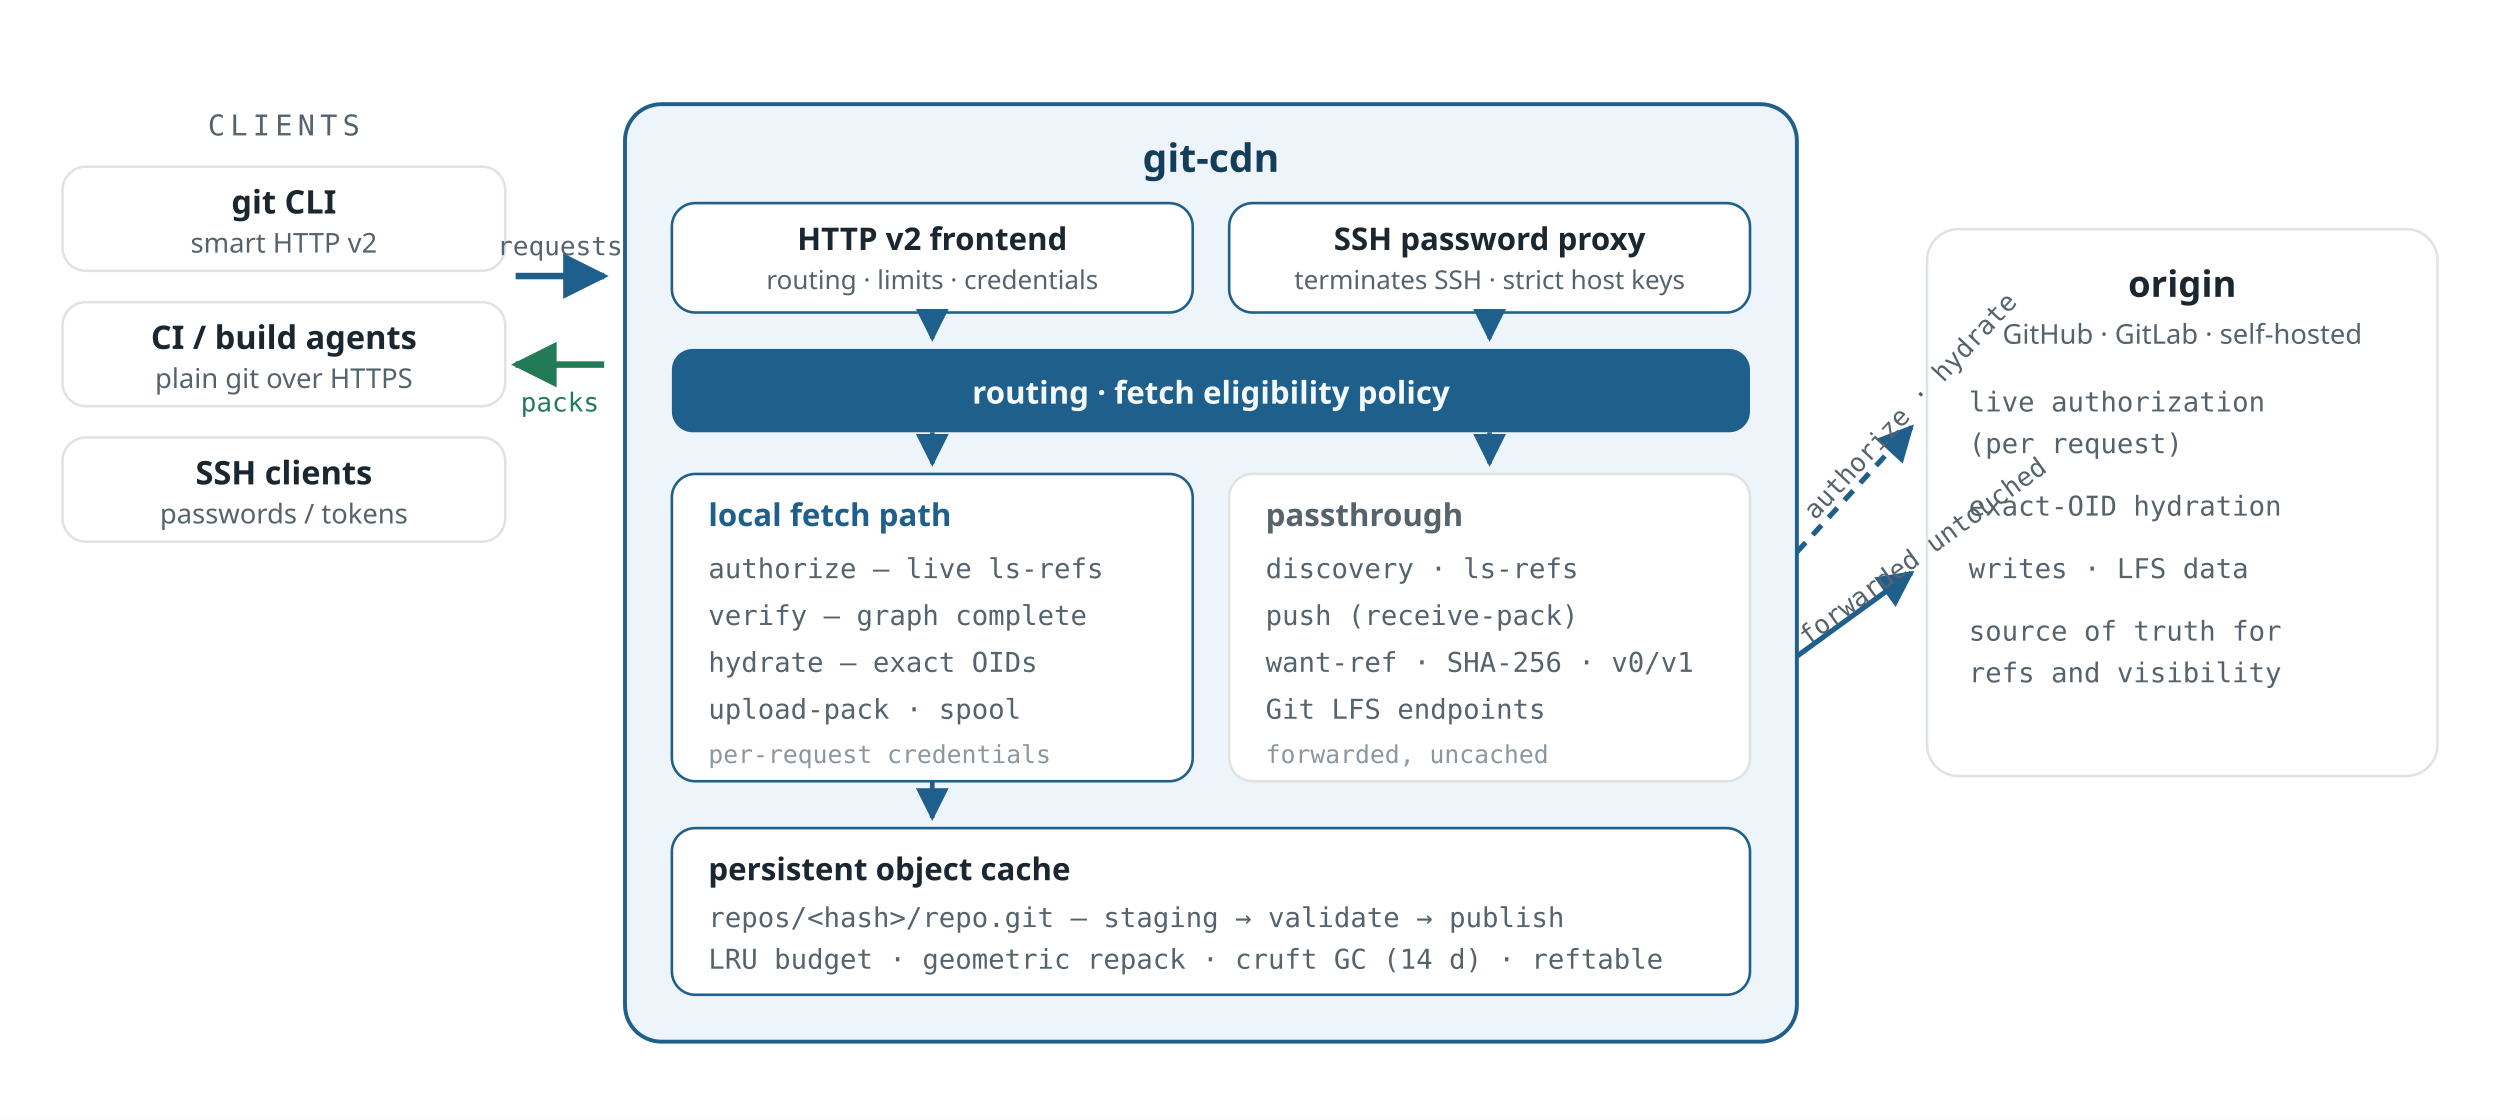
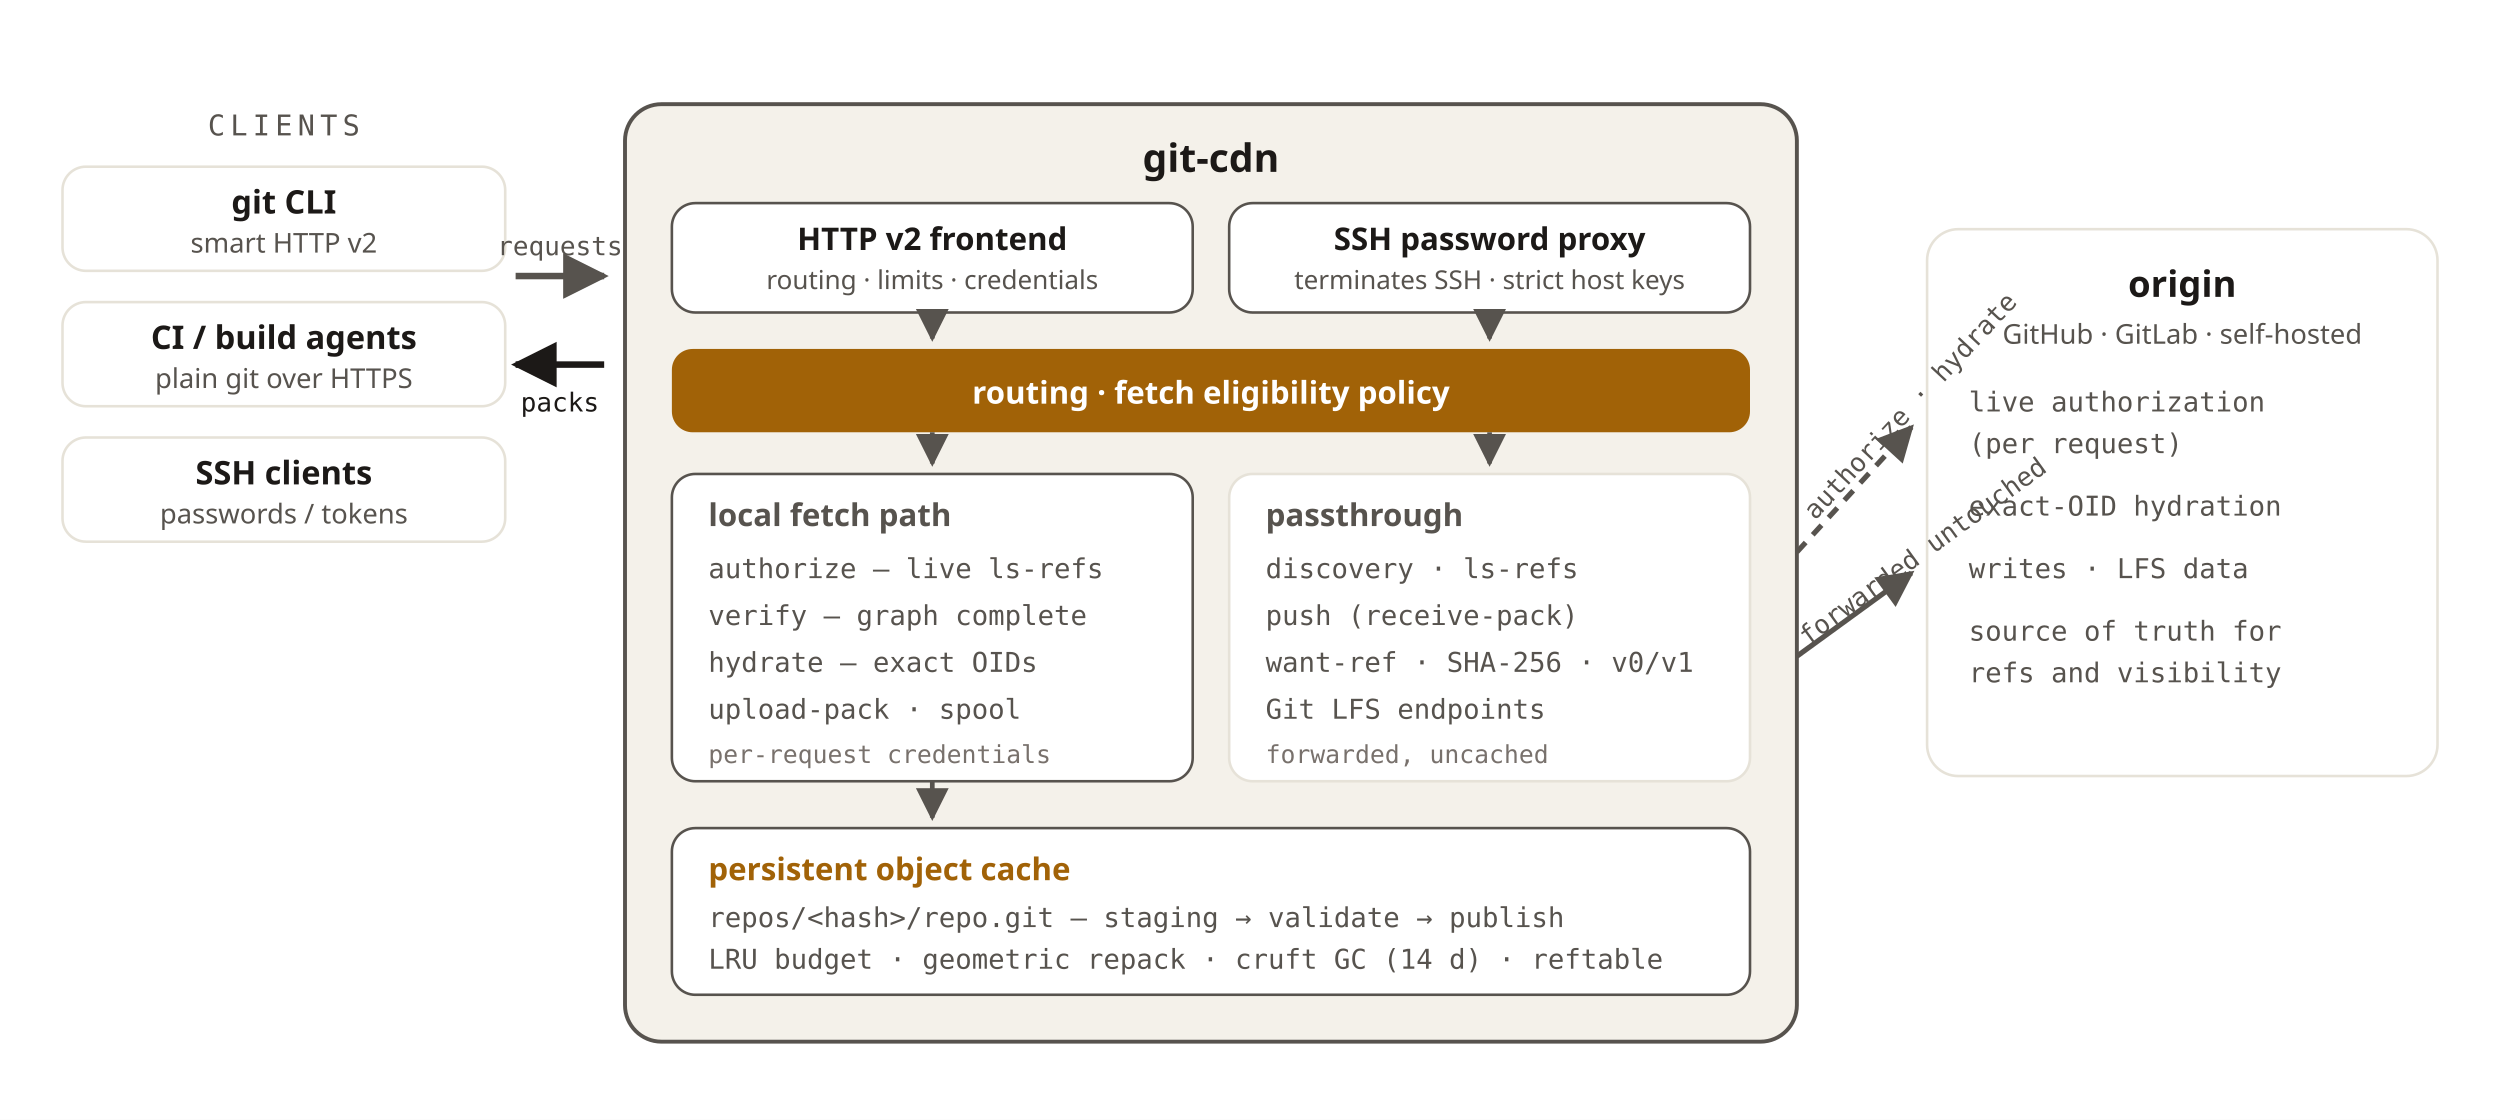
<svg xmlns="http://www.w3.org/2000/svg" viewBox="0 0 960 430" font-family="system-ui, 'Segoe UI', 'Noto Sans', sans-serif">
  <defs>
    <marker id="a" viewBox="0 0 10 10" refX="9" refY="5" markerWidth="7" markerHeight="7" orient="auto-start-reverse">
-       <path d="M0 0 L10 5 L0 10 z" fill="#1f5f8b" />
+       <path d="M0 0 L10 5 L0 10 z" fill="#57534e" />
    </marker>
    <marker id="g" viewBox="0 0 10 10" refX="9" refY="5" markerWidth="7" markerHeight="7" orient="auto-start-reverse">
-       <path d="M0 0 L10 5 L0 10 z" fill="#237a57" />
+       <path d="M0 0 L10 5 L0 10 z" fill="#1c1917" />
    </marker>
  </defs>
  <rect x="0" y="0" width="960" height="430" fill="#ffffff" />
  <g text-anchor="middle">
-     <text x="109" y="52" font-size="11" fill="#55636d" font-family="ui-monospace, Consolas, monospace" letter-spacing="2">CLIENTS</text>
-     <rect x="24" y="64" width="170" height="40" rx="9" fill="#ffffff" stroke="#dfe4e2" />
-     <text x="109" y="82" font-size="12.5" font-weight="600" fill="#1b2730">git CLI</text>
-     <text x="109" y="97" font-size="10.5" fill="#55636d">smart HTTP v2</text>
-     <rect x="24" y="116" width="170" height="40" rx="9" fill="#ffffff" stroke="#dfe4e2" />
-     <text x="109" y="134" font-size="12.5" font-weight="600" fill="#1b2730">CI / build agents</text>
-     <text x="109" y="149" font-size="10.5" fill="#55636d">plain git over HTTPS</text>
-     <rect x="24" y="168" width="170" height="40" rx="9" fill="#ffffff" stroke="#dfe4e2" />
-     <text x="109" y="186" font-size="12.5" font-weight="600" fill="#1b2730">SSH clients</text>
-     <text x="109" y="201" font-size="10.5" fill="#55636d">passwords / tokens</text>
+     <text x="109" y="52" font-size="11" fill="#57534e" font-family="ui-monospace, Consolas, monospace" letter-spacing="2">CLIENTS</text>
+     <rect x="24" y="64" width="170" height="40" rx="9" fill="#ffffff" stroke="#e6e2d8" />
+     <text x="109" y="82" font-size="12.5" font-weight="600" fill="#1c1917">git CLI</text>
+     <text x="109" y="97" font-size="10.5" fill="#57534e">smart HTTP v2</text>
+     <rect x="24" y="116" width="170" height="40" rx="9" fill="#ffffff" stroke="#e6e2d8" />
+     <text x="109" y="134" font-size="12.5" font-weight="600" fill="#1c1917">CI / build agents</text>
+     <text x="109" y="149" font-size="10.5" fill="#57534e">plain git over HTTPS</text>
+     <rect x="24" y="168" width="170" height="40" rx="9" fill="#ffffff" stroke="#e6e2d8" />
+     <text x="109" y="186" font-size="12.5" font-weight="600" fill="#1c1917">SSH clients</text>
+     <text x="109" y="201" font-size="10.5" fill="#57534e">passwords / tokens</text>
  </g>
-   <g font-size="10" fill="#55636d" font-family="ui-monospace, Consolas, monospace" text-anchor="middle">
-     <line x1="198" y1="106" x2="232" y2="106" stroke="#1f5f8b" stroke-width="2.5" marker-end="url(#a)" />
+   <g font-size="10" fill="#57534e" font-family="ui-monospace, Consolas, monospace" text-anchor="middle">
+     <line x1="198" y1="106" x2="232" y2="106" stroke="#57534e" stroke-width="2.5" marker-end="url(#a)" />
    <text x="215" y="98">requests</text>
-     <line x1="232" y1="140" x2="198" y2="140" stroke="#237a57" stroke-width="2.5" marker-end="url(#g)" />
-     <text x="215" y="158" fill="#237a57">packs</text>
+     <line x1="232" y1="140" x2="198" y2="140" stroke="#1c1917" stroke-width="2.5" marker-end="url(#g)" />
+     <text x="215" y="158" fill="#1c1917">packs</text>
  </g>
-   <rect x="240" y="40" width="450" height="360" rx="14" fill="#eef5fa" stroke="#1f5f8b" stroke-width="1.5" />
-   <text x="465" y="66" text-anchor="middle" font-size="15" font-weight="700" fill="#143d59">git-cdn</text>
+   <rect x="240" y="40" width="450" height="360" rx="14" fill="#f4f1ea" stroke="#57534e" stroke-width="1.5" />
+   <text x="465" y="66" text-anchor="middle" font-size="15" font-weight="700" fill="#1c1917">git-cdn</text>
  <g text-anchor="middle">
-     <rect x="258" y="78" width="200" height="42" rx="9" fill="#ffffff" stroke="#1f5f8b" />
-     <text x="358" y="96" font-size="12" font-weight="600" fill="#1b2730">HTTP v2 frontend</text>
-     <text x="358" y="111" font-size="10" fill="#55636d">routing · limits · credentials</text>
-     <rect x="472" y="78" width="200" height="42" rx="9" fill="#ffffff" stroke="#1f5f8b" />
-     <text x="572" y="96" font-size="12" font-weight="600" fill="#1b2730">SSH password proxy</text>
-     <text x="572" y="111" font-size="10" fill="#55636d">terminates SSH · strict host keys</text>
+     <rect x="258" y="78" width="200" height="42" rx="9" fill="#ffffff" stroke="#57534e" />
+     <text x="358" y="96" font-size="12" font-weight="600" fill="#1c1917">HTTP v2 frontend</text>
+     <text x="358" y="111" font-size="10" fill="#57534e">routing · limits · credentials</text>
+     <rect x="472" y="78" width="200" height="42" rx="9" fill="#ffffff" stroke="#57534e" />
+     <text x="572" y="96" font-size="12" font-weight="600" fill="#1c1917">SSH password proxy</text>
+     <text x="572" y="111" font-size="10" fill="#57534e">terminates SSH · strict host keys</text>
  </g>
-   <g stroke="#1f5f8b" stroke-width="1.8">
+   <g stroke="#57534e" stroke-width="1.8">
    <line x1="358" y1="120" x2="358" y2="130" marker-end="url(#a)" />
    <line x1="572" y1="120" x2="572" y2="130" marker-end="url(#a)" />
  </g>
-   <rect x="258" y="134" width="414" height="32" rx="8" fill="#1f5f8b" />
-   <text x="465" y="155" text-anchor="middle" font-size="12" font-weight="600" fill="#f4f9fc">routing · fetch eligibility policy</text>
-   <g stroke="#1f5f8b" stroke-width="1.8">
+   <rect x="258" y="134" width="414" height="32" rx="8" fill="#a16207" />
+   <text x="465" y="155" text-anchor="middle" font-size="12" font-weight="600" fill="#ffffff">routing · fetch eligibility policy</text>
+   <g stroke="#57534e" stroke-width="1.8">
    <line x1="358" y1="166" x2="358" y2="178" marker-end="url(#a)" />
    <line x1="572" y1="166" x2="572" y2="178" marker-end="url(#a)" />
  </g>
-   <rect x="258" y="182" width="200" height="118" rx="9" fill="#ffffff" stroke="#1f5f8b" />
-   <text x="272" y="202" font-size="12" font-weight="600" fill="#1f5f8b">local fetch path</text>
-   <g font-size="10.5" fill="#55636d" font-family="ui-monospace, Consolas, monospace">
+   <rect x="258" y="182" width="200" height="118" rx="9" fill="#ffffff" stroke="#57534e" />
+   <text x="272" y="202" font-size="12" font-weight="600" fill="#57534e">local fetch path</text>
+   <g font-size="10.5" fill="#57534e" font-family="ui-monospace, Consolas, monospace">
    <text x="272" y="222">authorize — live ls-refs</text>
    <text x="272" y="240">verify — graph complete</text>
    <text x="272" y="258">hydrate — exact OIDs</text>
    <text x="272" y="276">upload-pack · spool</text>
  </g>
-   <text x="272" y="293" font-size="9.5" fill="#8a97a0" font-family="ui-monospace, Consolas, monospace">per-request credentials</text>
-   <rect x="472" y="182" width="200" height="118" rx="9" fill="#ffffff" stroke="#dfe4e2" />
-   <text x="486" y="202" font-size="12" font-weight="600" fill="#55636d">passthrough</text>
-   <g font-size="10.5" fill="#55636d" font-family="ui-monospace, Consolas, monospace">
+   <text x="272" y="293" font-size="9.5" fill="#78716c" font-family="ui-monospace, Consolas, monospace">per-request credentials</text>
+   <rect x="472" y="182" width="200" height="118" rx="9" fill="#ffffff" stroke="#e6e2d8" />
+   <text x="486" y="202" font-size="12" font-weight="600" fill="#57534e">passthrough</text>
+   <g font-size="10.5" fill="#57534e" font-family="ui-monospace, Consolas, monospace">
    <text x="486" y="222">discovery · ls-refs</text>
    <text x="486" y="240">push (receive-pack)</text>
    <text x="486" y="258">want-ref · SHA-256 · v0/v1</text>
    <text x="486" y="276">Git LFS endpoints</text>
  </g>
-   <text x="486" y="293" font-size="9.5" fill="#8a97a0" font-family="ui-monospace, Consolas, monospace">forwarded, uncached</text>
-   <line x1="358" y1="300" x2="358" y2="314" stroke="#1f5f8b" stroke-width="1.8" marker-end="url(#a)" />
-   <rect x="258" y="318" width="414" height="64" rx="9" fill="#ffffff" stroke="#1f5f8b" />
-   <text x="272" y="338" font-size="12" font-weight="600" fill="#1b2730">persistent object cache</text>
-   <text x="272" y="356" font-size="10.5" fill="#55636d" font-family="ui-monospace, Consolas, monospace">repos/&lt;hash&gt;/repo.git — staging → validate → publish</text>
-   <text x="272" y="372" font-size="10.5" fill="#55636d" font-family="ui-monospace, Consolas, monospace">LRU budget · geometric repack · cruft GC (14 d) · reftable</text>
-   <rect x="740" y="88" width="196" height="210" rx="12" fill="#ffffff" stroke="#dfe4e2" />
-   <text x="838" y="114" text-anchor="middle" font-size="14" font-weight="700" fill="#1b2730">origin</text>
-   <text x="838" y="132" text-anchor="middle" font-size="10.5" fill="#55636d">GitHub · GitLab · self-hosted</text>
-   <g font-size="10.5" fill="#55636d" font-family="ui-monospace, Consolas, monospace">
+   <text x="486" y="293" font-size="9.5" fill="#78716c" font-family="ui-monospace, Consolas, monospace">forwarded, uncached</text>
+   <line x1="358" y1="300" x2="358" y2="314" stroke="#57534e" stroke-width="1.8" marker-end="url(#a)" />
+   <rect x="258" y="318" width="414" height="64" rx="9" fill="#ffffff" stroke="#57534e" />
+   <text x="272" y="338" font-size="12" font-weight="600" fill="#a16207">persistent object cache</text>
+   <text x="272" y="356" font-size="10.5" fill="#57534e" font-family="ui-monospace, Consolas, monospace">repos/&lt;hash&gt;/repo.git — staging → validate → publish</text>
+   <text x="272" y="372" font-size="10.5" fill="#57534e" font-family="ui-monospace, Consolas, monospace">LRU budget · geometric repack · cruft GC (14 d) · reftable</text>
+   <rect x="740" y="88" width="196" height="210" rx="12" fill="#ffffff" stroke="#e6e2d8" />
+   <text x="838" y="114" text-anchor="middle" font-size="14" font-weight="700" fill="#1c1917">origin</text>
+   <text x="838" y="132" text-anchor="middle" font-size="10.5" fill="#57534e">GitHub · GitLab · self-hosted</text>
+   <g font-size="10.5" fill="#57534e" font-family="ui-monospace, Consolas, monospace">
    <text x="756" y="158">live authorization</text>
    <text x="756" y="174">(per request)</text>
    <text x="756" y="198">exact-OID hydration</text>
    <text x="756" y="222">writes · LFS data</text>
    <text x="756" y="246">source of truth for</text>
    <text x="756" y="262">refs and visibility</text>
  </g>
-   <g font-size="10" fill="#55636d" font-family="ui-monospace, Consolas, monospace">
-     <line x1="690" y1="212" x2="734" y2="164" stroke="#1f5f8b" stroke-width="2" stroke-dasharray="5 4" marker-end="url(#a)" />
+   <g font-size="10" fill="#57534e" font-family="ui-monospace, Consolas, monospace">
+     <line x1="690" y1="212" x2="734" y2="164" stroke="#57534e" stroke-width="2" stroke-dasharray="5 4" marker-end="url(#a)" />
    <text transform="translate(697 200) rotate(-47)">authorize · hydrate</text>
-     <line x1="690" y1="252" x2="734" y2="220" stroke="#1f5f8b" stroke-width="2" marker-end="url(#a)" />
+     <line x1="690" y1="252" x2="734" y2="220" stroke="#57534e" stroke-width="2" marker-end="url(#a)" />
    <text transform="translate(694 248) rotate(-36)">forwarded untouched</text>
  </g>
</svg>
